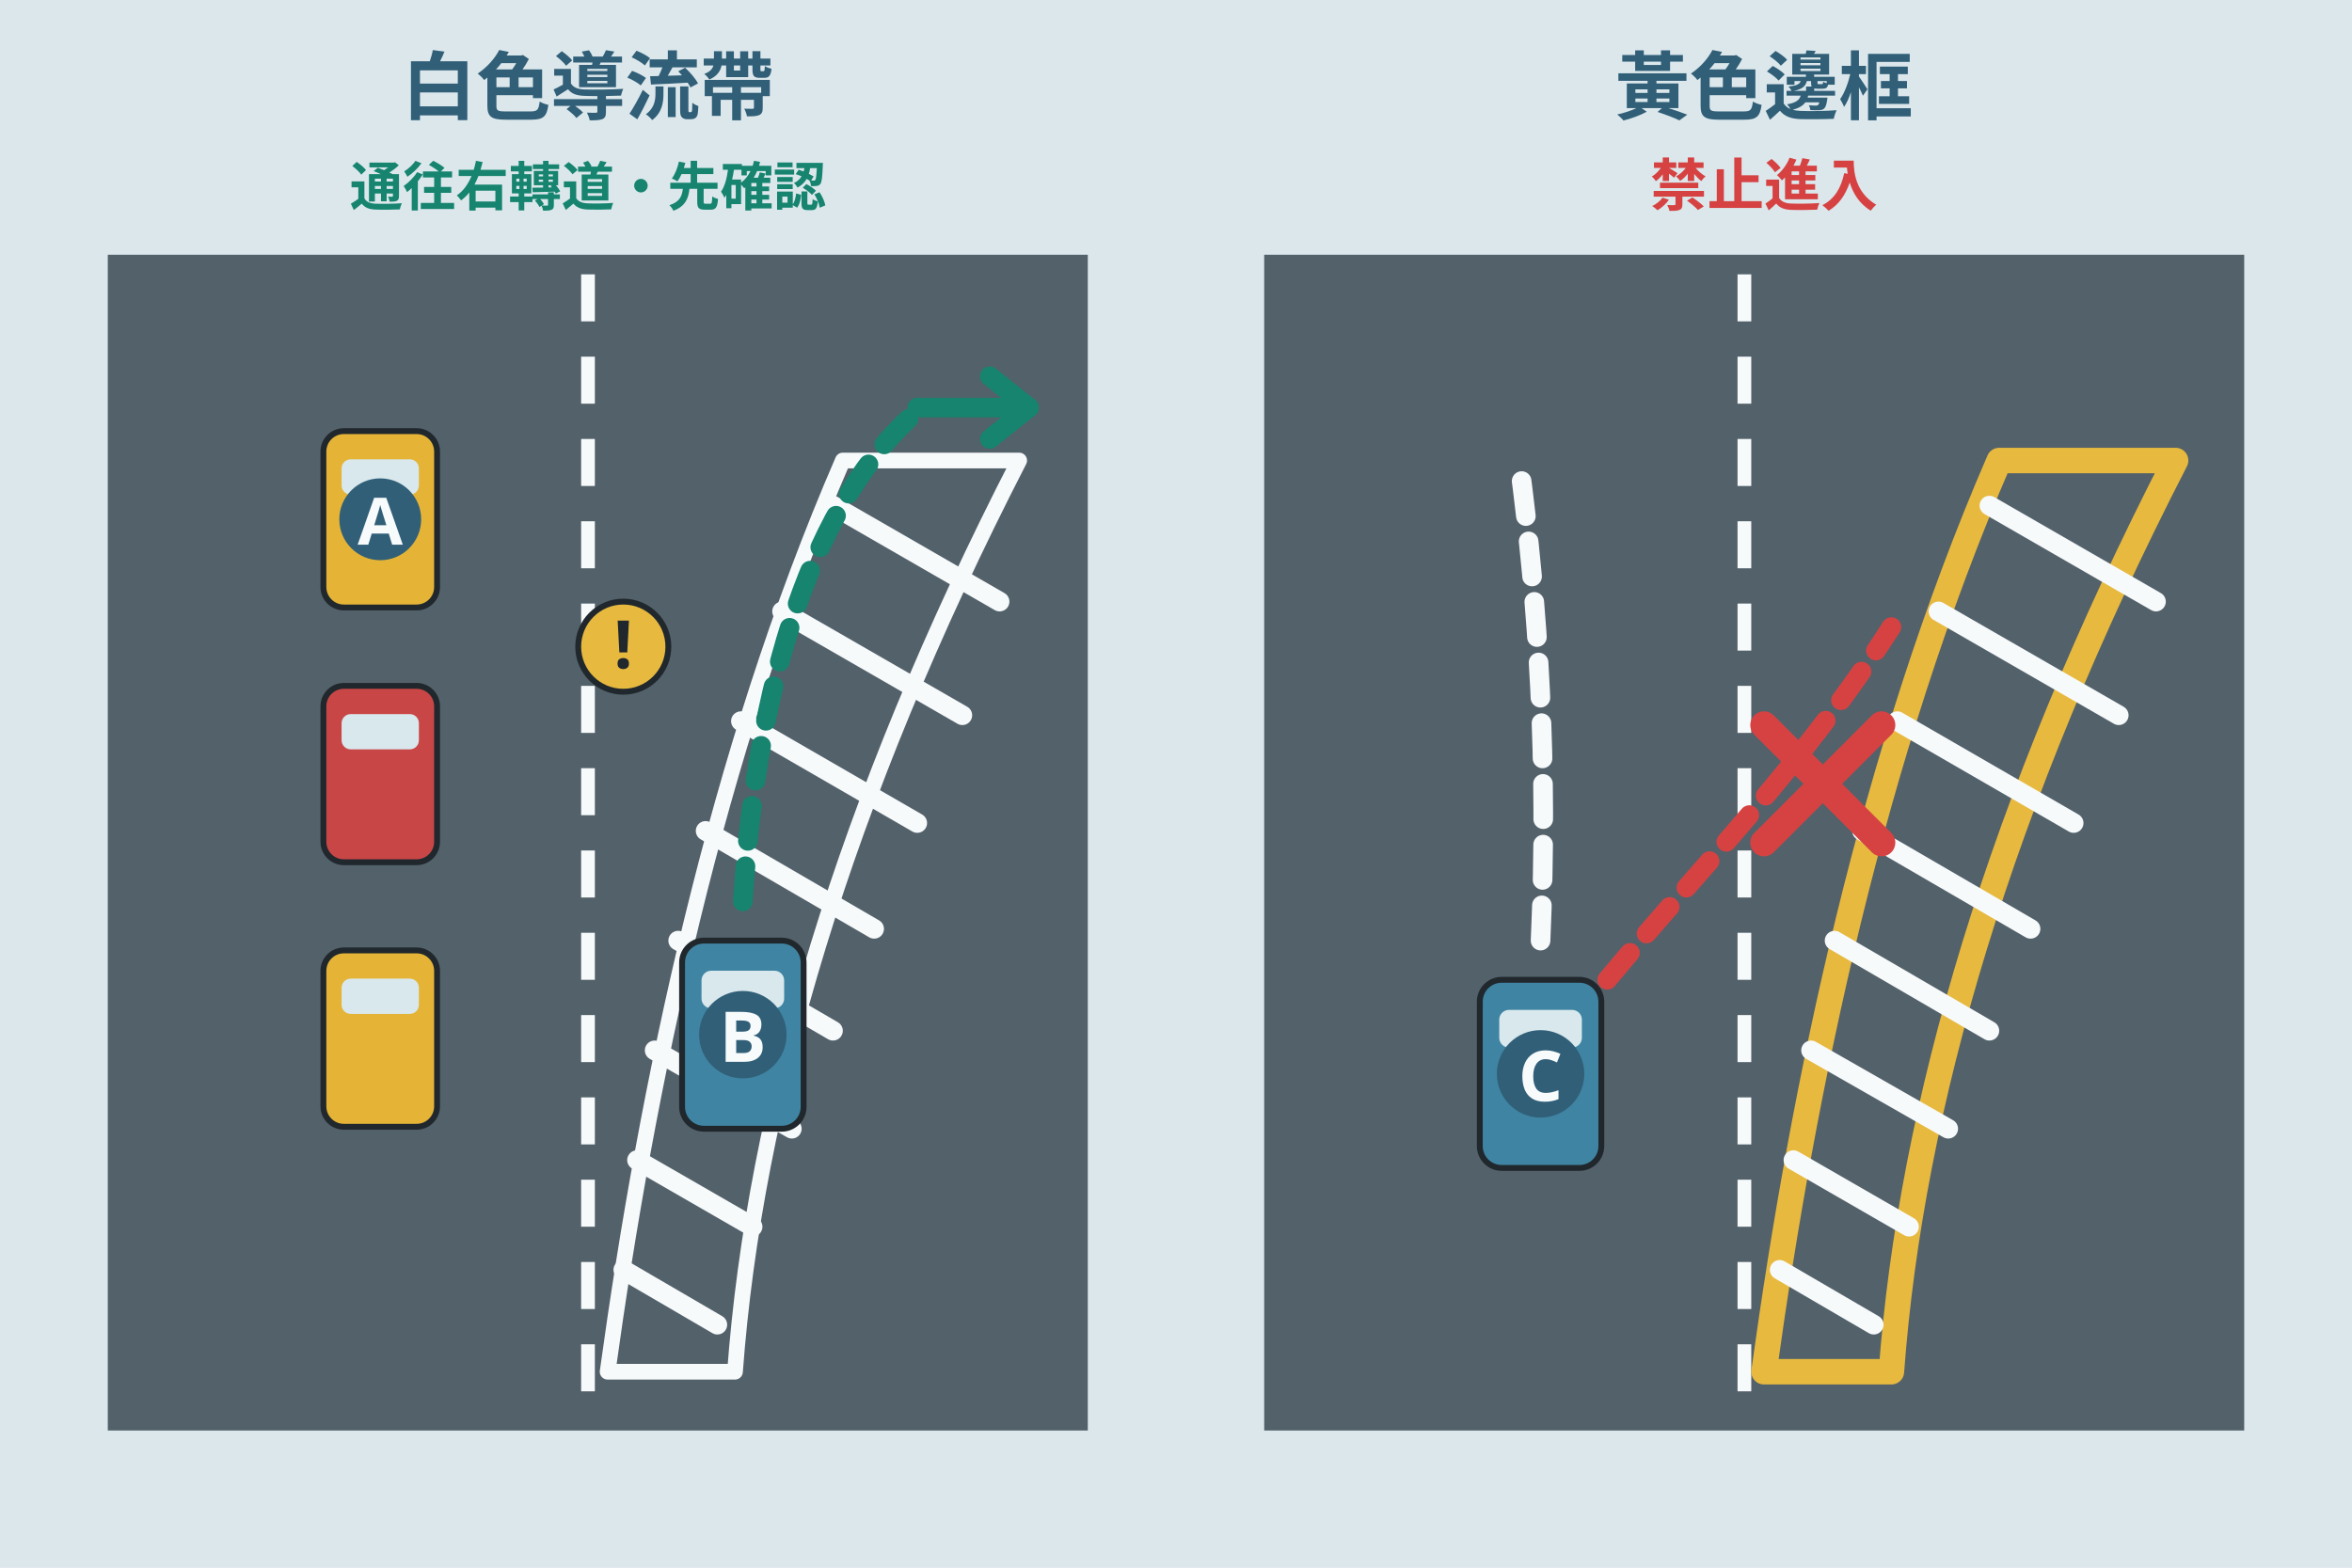
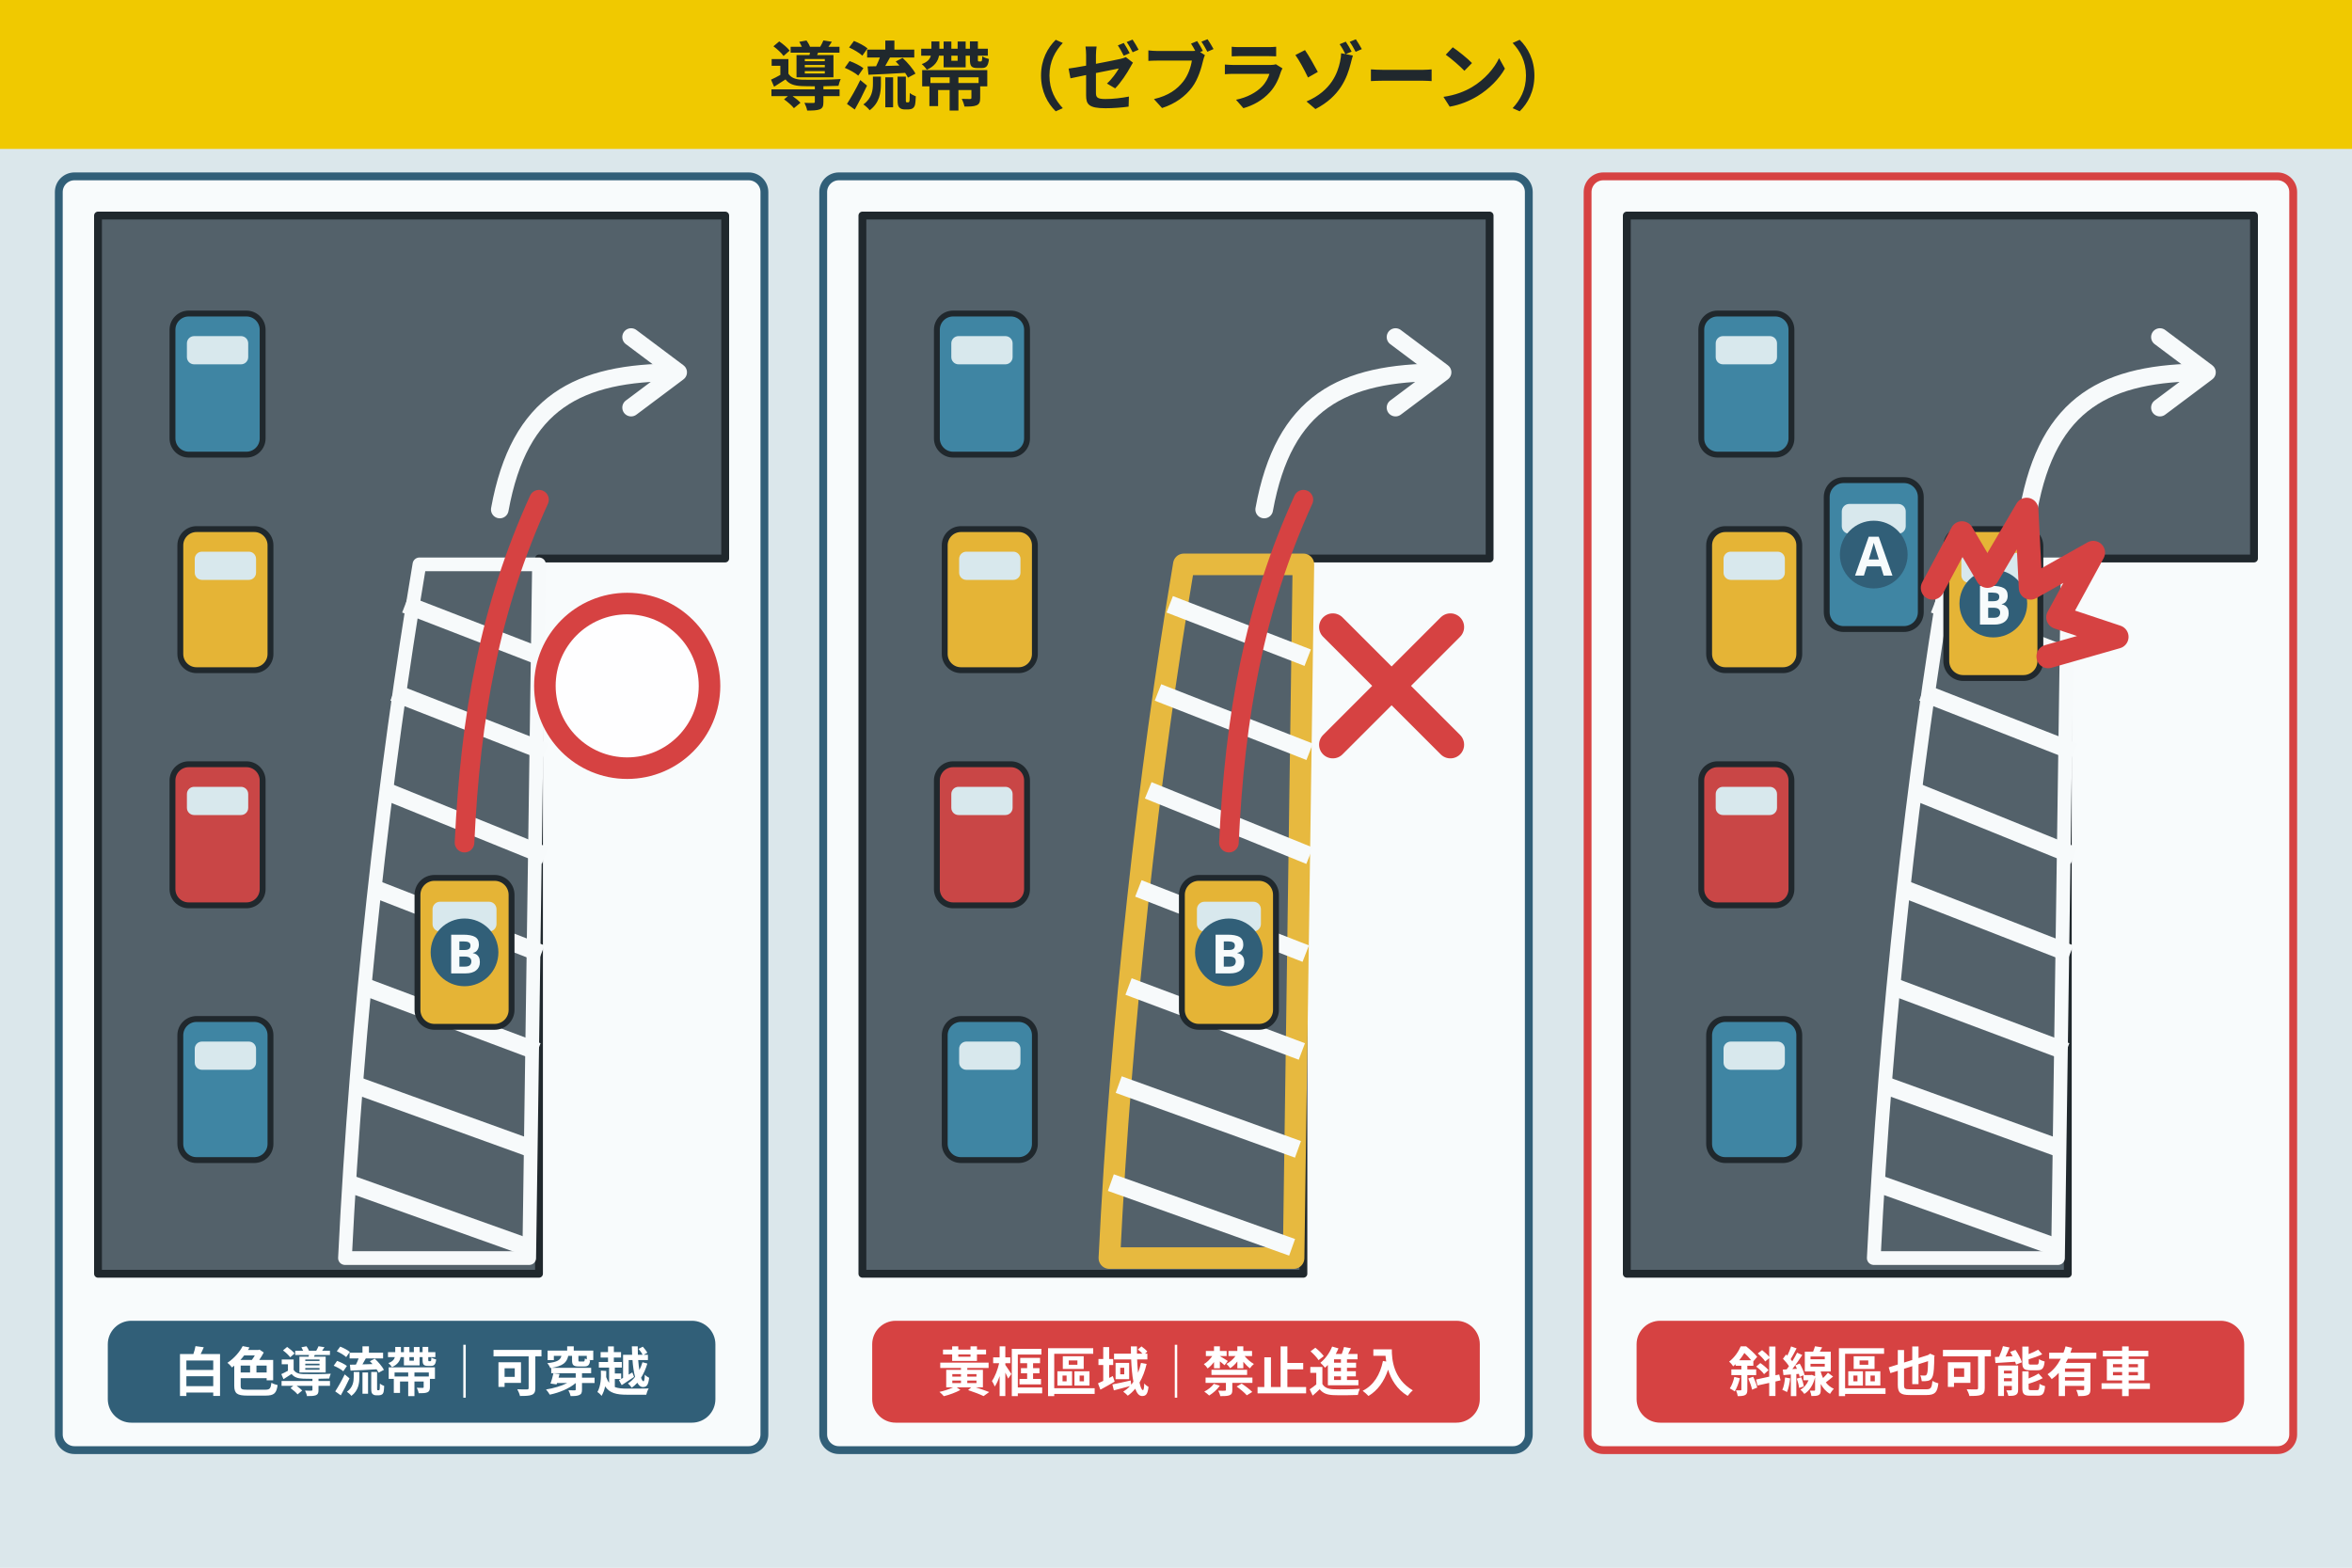
<svg xmlns="http://www.w3.org/2000/svg" aria-labelledby="D025-title D025-description" data-diagram-id="D025" preserveAspectRatio="xMidYMid meet" role="img" viewBox="0 0 1200 800">
  <rect data-primitive="canvas" fill="#dbe7eb" height="800" width="1200" x="0" y="0" />
  <g data-composition="guide_strip" data-template="T13">
+     <rect fill="#f0c900" height="76" width="1200" x="0" y="0" />
+     <text fill="#20282d" font-family="system-ui, sans-serif" font-size="38" font-weight="800" text-anchor="middle" x="600" y="53">導流帶（ゼブラゾーン）</text>
    <g data-panel="white-guide-strip">
-       <text fill="#315f78" font-family="system-ui, sans-serif" font-size="38" font-weight="800" text-anchor="middle" x="300" y="58">白色導流帶</text>
-       <text fill="#16846f" font-family="system-ui, sans-serif" font-size="27" font-weight="800" text-anchor="middle" x="300" y="105">通往右轉道・先確認</text>
-       <rect data-primitive="road-segment" fill="#53616a" height="600" rx="0" width="500" x="55" y="130" />
-       <line data-primitive="lane-boundary" stroke="#f7fafb" stroke-dasharray="24 18" stroke-linecap="butt" stroke-width="7" x1="300" x2="300" y1="140" y2="720" />
-       <g data-guide-strip="crossable-white">
-         <path d="M 310 700 C 330 555 365 385 430 235 L 520 235 C 430 410 385 565 375 700 Z" fill="none" stroke="#f7fafb" stroke-linejoin="round" stroke-width="8" />
-         <line stroke="#f7fafb" stroke-linecap="round" stroke-width="10" x1="318" x2="366" y1="648" y2="676" />
-         <line stroke="#f7fafb" stroke-linecap="round" stroke-width="10" x1="325" x2="384" y1="592" y2="626" />
-         <line stroke="#f7fafb" stroke-linecap="round" stroke-width="10" x1="334" x2="404" y1="536" y2="576" />
-         <line stroke="#f7fafb" stroke-linecap="round" stroke-width="10" x1="346" x2="425" y1="480" y2="526" />
-         <line stroke="#f7fafb" stroke-linecap="round" stroke-width="10" x1="360" x2="446" y1="424" y2="474" />
-         <line stroke="#f7fafb" stroke-linecap="round" stroke-width="10" x1="378" x2="468" y1="368" y2="420" />
-         <line stroke="#f7fafb" stroke-linecap="round" stroke-width="10" x1="399" x2="491" y1="312" y2="365" />
-         <line stroke="#f7fafb" stroke-linecap="round" stroke-width="10" x1="425" x2="510" y1="258" y2="307" />
+       <rect fill="#f8fbfc" height="650" rx="8" stroke="#315f78" stroke-width="4" width="360" x="30" y="90" />
+     </g>
+     <path d="M 50 650 L 50 110 L 370 110 L 370 285 L 275 285 L 275 650 Z" fill="#53616a" stroke="#20282d" stroke-linejoin="round" stroke-width="4" />
+     <g data-turn-lane="right">
+       <path d="M 255 260 C 265 205 295 190 345 190" fill="none" stroke="#f7fafb" stroke-linecap="round" stroke-width="9" />
+       <path d="M 322 172 L 346 190 L 322 208" fill="none" stroke="#f7fafb" stroke-linecap="round" stroke-linejoin="round" stroke-width="9" />
+     </g>
+     <g data-guide-strip="crossable-white">
+       <path d="M 176 642 C 182 520 196 395 214 288 L 275 288 L 270 642 Z" fill="none" stroke="#f7fafb" stroke-linejoin="round" stroke-width="7" />
+       <line stroke="#f7fafb" stroke-linecap="square" stroke-width="9" x1="181" x2="265" y1="605" y2="635" />
+       <line stroke="#f7fafb" stroke-linecap="square" stroke-width="9" x1="185" x2="268" y1="555" y2="585" />
+       <line stroke="#f7fafb" stroke-linecap="square" stroke-width="9" x1="190" x2="270" y1="505" y2="535" />
+       <line stroke="#f7fafb" stroke-linecap="square" stroke-width="9" x1="195" x2="272" y1="455" y2="485" />
+       <line stroke="#f7fafb" stroke-linecap="square" stroke-width="9" x1="200" x2="274" y1="405" y2="435" />
+       <line stroke="#f7fafb" stroke-linecap="square" stroke-width="9" x1="205" x2="274" y1="355" y2="382" />
+       <line stroke="#f7fafb" stroke-linecap="square" stroke-width="9" x1="211" x2="273" y1="310" y2="334" />
+     </g>
+     <g data-color="blue" data-heading="north" data-primitive="vehicle">
+       <g>
+         <rect fill="#3f85a3" height="72" rx="8.28" stroke="#20282d" stroke-width="3" width="46" x="88" y="160" />
+         <rect fill="#d8e8ed" height="14.4" rx="3.68" width="31.28" x="95.36" y="171.52" />
      </g>
+     </g>
+     <g data-color="yellow" data-heading="north" data-primitive="vehicle">
+       <g>
+         <rect fill="#e5b436" height="72" rx="8.28" stroke="#20282d" stroke-width="3" width="46" x="92" y="270" />
+         <rect fill="#d8e8ed" height="14.4" rx="3.68" width="31.28" x="99.36" y="281.52" />
+       </g>
+     </g>
+     <g data-color="red" data-heading="north" data-primitive="vehicle">
+       <g>
+         <rect fill="#c94646" height="72" rx="8.28" stroke="#20282d" stroke-width="3" width="46" x="88" y="390" />
+         <rect fill="#d8e8ed" height="14.4" rx="3.68" width="31.28" x="95.36" y="401.52" />
+       </g>
+     </g>
+     <g data-color="blue" data-heading="north" data-primitive="vehicle">
+       <g>
+         <rect fill="#3f85a3" height="72" rx="8.28" stroke="#20282d" stroke-width="3" width="46" x="92" y="520" />
+         <rect fill="#d8e8ed" height="14.4" rx="3.68" width="31.28" x="99.36" y="531.52" />
+       </g>
+     </g>
+     <g data-movement="through-white-guide-strip">
      <g data-color="yellow" data-heading="north" data-primitive="vehicle">
        <g>
-           <rect fill="#e5b436" height="90" rx="10.44" stroke="#20282d" stroke-width="3" width="58" x="165" y="220" />
-           <rect fill="#d8e8ed" height="18" rx="4.64" width="39.44" x="174.28" y="234.4" />
+           <rect fill="#e5b436" height="76" rx="8.64" stroke="#20282d" stroke-width="3" width="48" x="213" y="448" />
+           <rect fill="#d8e8ed" height="15.2" rx="3.84" width="32.64" x="220.68" y="460.16" />
        </g>
        <g data-primitive="label-badge">
-           <circle cx="194" cy="265" fill="#315f78" r="20.88" />
-           <text dominant-baseline="central" fill="#f7fbfc" font-family="system-ui, sans-serif" font-size="33.408" font-weight="700" text-anchor="middle" x="194" y="265">A</text>
+           <circle cx="237" cy="486" fill="#315f78" r="17.28" />
+           <text dominant-baseline="central" fill="#f7fbfc" font-family="system-ui, sans-serif" font-size="27.648" font-weight="700" text-anchor="middle" x="237" y="486">B</text>
        </g>
      </g>
-       <g data-color="red" data-heading="north" data-primitive="vehicle">
-         <g>
-           <rect fill="#c94646" height="90" rx="10.44" stroke="#20282d" stroke-width="3" width="58" x="165" y="350" />
-           <rect fill="#d8e8ed" height="18" rx="4.64" width="39.44" x="174.28" y="364.4" />
-         </g>
-       </g>
-       <g data-color="yellow" data-heading="north" data-primitive="vehicle">
-         <g>
-           <rect fill="#e5b436" height="90" rx="10.44" stroke="#20282d" stroke-width="3" width="58" x="165" y="485" />
-           <rect fill="#d8e8ed" height="18" rx="4.64" width="39.44" x="174.28" y="499.4" />
-         </g>
-       </g>
-       <g data-risk="vehicle-in-hatching">
-         <g data-color="blue" data-heading="north" data-primitive="vehicle">
-           <g>
-             <rect fill="#3f85a3" height="96" rx="11.16" stroke="#20282d" stroke-width="3" width="62" x="348" y="480" />
-             <rect fill="#d8e8ed" height="19.2" rx="4.96" width="42.16" x="357.92" y="495.36" />
-           </g>
-           <g data-primitive="label-badge">
-             <circle cx="379" cy="528" fill="#315f78" r="22.32" />
-             <text dominant-baseline="central" fill="#f7fbfc" font-family="system-ui, sans-serif" font-size="35.712" font-weight="700" text-anchor="middle" x="379" y="528">B</text>
-           </g>
-         </g>
-         <path d="M 379 460 C 386 350 414 255 470 208" data-primitive="movement-path" fill="none" stroke="#16846f" stroke-dasharray="18 13" stroke-linecap="round" stroke-width="10" />
-         <g data-turn-lane="right">
-           <line stroke="#16846f" stroke-linecap="round" stroke-width="10" x1="468" x2="525" y1="208" y2="208" />
-           <path d="M 505 192 L 525 208 L 505 224" fill="none" stroke="#16846f" stroke-linecap="round" stroke-linejoin="round" stroke-width="10" />
-         </g>
-         <circle cx="318" cy="330" fill="#e7b93f" r="23" stroke="#20282d" stroke-width="3" />
-         <text fill="#20282d" font-family="system-ui, sans-serif" font-size="34" font-weight="800" text-anchor="middle" x="318" y="341">!</text>
+       <path d="M 237 430 C 240 365 250 310 275 255" fill="none" stroke="#d64242" stroke-linecap="round" stroke-width="10" />
+     </g>
+     <g data-decision="allowed">
+       <circle cx="320" cy="350" fill="#ffffffdd" r="42" stroke="#d64242" stroke-width="11" />
+     </g>
+     <g data-teaching-label="白色導流帶｜可穿越">
+       <rect fill="#315f78" height="52" rx="12" width="310" x="55" y="674" />
+       <text fill="#ffffff" font-family="system-ui, sans-serif" font-size="27" font-weight="800" text-anchor="middle" x="210" y="710">白色導流帶｜可穿越</text>
+     </g>
+     <g data-panel="entry-prohibited">
+       <rect fill="#f8fbfc" height="650" rx="8" stroke="#315f78" stroke-width="4" width="360" x="420" y="90" />
+     </g>
+     <path d="M 440 650 L 440 110 L 760 110 L 760 285 L 665 285 L 665 650 Z" fill="#53616a" stroke="#20282d" stroke-linejoin="round" stroke-width="4" />
+     <g data-turn-lane="right">
+       <path d="M 645 260 C 655 205 685 190 735 190" fill="none" stroke="#f7fafb" stroke-linecap="round" stroke-width="9" />
+       <path d="M 712 172 L 736 190 L 712 208" fill="none" stroke="#f7fafb" stroke-linecap="round" stroke-linejoin="round" stroke-width="9" />
+     </g>
+     <g data-entry-prohibited="yellow-bordered">
+       <path d="M 566 642 C 572 520 586 395 604 288 L 665 288 L 660 642 Z" fill="none" stroke="#e7b93f" stroke-linejoin="round" stroke-width="11" />
+       <line stroke="#f7fafb" stroke-linecap="square" stroke-width="9" x1="571" x2="655" y1="605" y2="635" />
+       <line stroke="#f7fafb" stroke-linecap="square" stroke-width="9" x1="575" x2="658" y1="555" y2="585" />
+       <line stroke="#f7fafb" stroke-linecap="square" stroke-width="9" x1="580" x2="660" y1="505" y2="535" />
+       <line stroke="#f7fafb" stroke-linecap="square" stroke-width="9" x1="585" x2="662" y1="455" y2="485" />
+       <line stroke="#f7fafb" stroke-linecap="square" stroke-width="9" x1="590" x2="664" y1="405" y2="435" />
+       <line stroke="#f7fafb" stroke-linecap="square" stroke-width="9" x1="595" x2="664" y1="355" y2="382" />
+       <line stroke="#f7fafb" stroke-linecap="square" stroke-width="9" x1="601" x2="663" y1="310" y2="334" />
+     </g>
+     <g data-color="blue" data-heading="north" data-primitive="vehicle">
+       <g>
+         <rect fill="#3f85a3" height="72" rx="8.28" stroke="#20282d" stroke-width="3" width="46" x="478" y="160" />
+         <rect fill="#d8e8ed" height="14.4" rx="3.68" width="31.28" x="485.36" y="171.52" />
      </g>
    </g>
-     <g data-panel="entry-prohibited">
-       <text fill="#315f78" font-family="system-ui, sans-serif" font-size="38" font-weight="800" text-anchor="middle" x="900" y="58">黃色邊框</text>
-       <text fill="#d64242" font-family="system-ui, sans-serif" font-size="29" font-weight="800" text-anchor="middle" x="900" y="105">禁止進入</text>
-       <rect data-primitive="road-segment" fill="#53616a" height="600" rx="0" width="500" x="645" y="130" />
-       <line data-primitive="lane-boundary" stroke="#f7fafb" stroke-dasharray="24 18" stroke-linecap="butt" stroke-width="7" x1="890" x2="890" y1="140" y2="720" />
-       <g data-entry-prohibited="yellow-bordered">
-         <path d="M 900 700 C 920 555 955 385 1020 235 L 1110 235 C 1020 410 975 565 965 700 Z" fill="none" stroke="#e7b93f" stroke-linejoin="round" stroke-width="13" />
-         <line stroke="#f7fafb" stroke-linecap="round" stroke-width="10" x1="908" x2="956" y1="648" y2="676" />
-         <line stroke="#f7fafb" stroke-linecap="round" stroke-width="10" x1="915" x2="974" y1="592" y2="626" />
-         <line stroke="#f7fafb" stroke-linecap="round" stroke-width="10" x1="924" x2="994" y1="536" y2="576" />
-         <line stroke="#f7fafb" stroke-linecap="round" stroke-width="10" x1="936" x2="1015" y1="480" y2="526" />
-         <line stroke="#f7fafb" stroke-linecap="round" stroke-width="10" x1="950" x2="1036" y1="424" y2="474" />
-         <line stroke="#f7fafb" stroke-linecap="round" stroke-width="10" x1="968" x2="1058" y1="368" y2="420" />
-         <line stroke="#f7fafb" stroke-linecap="round" stroke-width="10" x1="989" x2="1081" y1="312" y2="365" />
-         <line stroke="#f7fafb" stroke-linecap="round" stroke-width="10" x1="1015" x2="1100" y1="258" y2="307" />
+     <g data-color="yellow" data-heading="north" data-primitive="vehicle">
+       <g>
+         <rect fill="#e5b436" height="72" rx="8.28" stroke="#20282d" stroke-width="3" width="46" x="482" y="270" />
+         <rect fill="#d8e8ed" height="14.4" rx="3.68" width="31.28" x="489.36" y="281.52" />
      </g>
-       <g data-color="blue" data-heading="north" data-primitive="vehicle">
-         <g>
-           <rect fill="#3f85a3" height="96" rx="11.16" stroke="#20282d" stroke-width="3" width="62" x="755" y="500" />
-           <rect fill="#d8e8ed" height="19.2" rx="4.96" width="42.16" x="764.92" y="515.36" />
-         </g>
-         <g data-primitive="label-badge">
-           <circle cx="786" cy="548" fill="#315f78" r="22.32" />
-           <text dominant-baseline="central" fill="#f7fbfc" font-family="system-ui, sans-serif" font-size="35.712" font-weight="700" text-anchor="middle" x="786" y="548">C</text>
-         </g>
+     </g>
+     <g data-color="red" data-heading="north" data-primitive="vehicle">
+       <g>
+         <rect fill="#c94646" height="72" rx="8.28" stroke="#20282d" stroke-width="3" width="46" x="478" y="390" />
+         <rect fill="#d8e8ed" height="14.4" rx="3.68" width="31.28" x="485.36" y="401.52" />
      </g>
-       <path d="M 786 480 C 790 390 785 310 775 235" data-primitive="movement-path" fill="none" stroke="#f7fafb" stroke-dasharray="18 13" stroke-linecap="round" stroke-width="10" />
-       <path d="M 820 500 C 870 440 920 390 965 320" data-primitive="movement-path" fill="none" stroke="#d64242" stroke-dasharray="18 13" stroke-linecap="round" stroke-width="10" />
-       <g data-primitive="error-mark">
-         <line stroke="#d64242" stroke-linecap="round" stroke-width="14" x1="900" x2="960" y1="370" y2="430" />
-         <line stroke="#d64242" stroke-linecap="round" stroke-width="14" x1="900" x2="960" y1="430" y2="370" />
+     </g>
+     <g data-color="blue" data-heading="north" data-primitive="vehicle">
+       <g>
+         <rect fill="#3f85a3" height="72" rx="8.28" stroke="#20282d" stroke-width="3" width="46" x="482" y="520" />
+         <rect fill="#d8e8ed" height="14.4" rx="3.68" width="31.28" x="489.36" y="531.52" />
      </g>
+     </g>
+     <g data-color="yellow" data-heading="north" data-primitive="vehicle">
+       <g>
+         <rect fill="#e5b436" height="76" rx="8.64" stroke="#20282d" stroke-width="3" width="48" x="603" y="448" />
+         <rect fill="#d8e8ed" height="15.2" rx="3.84" width="32.64" x="610.68" y="460.16" />
+       </g>
+       <g data-primitive="label-badge">
+         <circle cx="627" cy="486" fill="#315f78" r="17.28" />
+         <text dominant-baseline="central" fill="#f7fbfc" font-family="system-ui, sans-serif" font-size="27.648" font-weight="700" text-anchor="middle" x="627" y="486">B</text>
+       </g>
+     </g>
+     <path d="M 627 430 C 630 365 640 310 665 255" fill="none" stroke="#d64242" stroke-linecap="round" stroke-width="10" />
+     <g data-primitive="error-mark">
+       <line stroke="#d64242" stroke-linecap="round" stroke-width="14" x1="680" x2="740" y1="320" y2="380" />
+       <line stroke="#d64242" stroke-linecap="round" stroke-width="14" x1="680" x2="740" y1="380" y2="320" />
+     </g>
+     <g data-teaching-label="黃框區域｜禁止進入">
+       <rect fill="#d64242" height="52" rx="12" width="310" x="445" y="674" />
+       <text fill="#ffffff" font-family="system-ui, sans-serif" font-size="27" font-weight="800" text-anchor="middle" x="600" y="710">黃框區域｜禁止進入</text>
+     </g>
+     <g data-panel="vehicle-conflict">
+       <rect fill="#f8fbfc" height="650" rx="8" stroke="#d64242" stroke-width="4" width="360" x="810" y="90" />
+     </g>
+     <path d="M 830 650 L 830 110 L 1150 110 L 1150 285 L 1055 285 L 1055 650 Z" fill="#53616a" stroke="#20282d" stroke-linejoin="round" stroke-width="4" />
+     <g data-turn-lane="right">
+       <path d="M 1035 260 C 1045 205 1075 190 1125 190" fill="none" stroke="#f7fafb" stroke-linecap="round" stroke-width="9" />
+       <path d="M 1102 172 L 1126 190 L 1102 208" fill="none" stroke="#f7fafb" stroke-linecap="round" stroke-linejoin="round" stroke-width="9" />
+     </g>
+     <g data-guide-strip="collision-risk">
+       <path d="M 956 642 C 962 520 976 395 994 288 L 1055 288 L 1050 642 Z" fill="none" stroke="#f7fafb" stroke-linejoin="round" stroke-width="7" />
+       <line stroke="#f7fafb" stroke-linecap="square" stroke-width="9" x1="961" x2="1045" y1="605" y2="635" />
+       <line stroke="#f7fafb" stroke-linecap="square" stroke-width="9" x1="965" x2="1048" y1="555" y2="585" />
+       <line stroke="#f7fafb" stroke-linecap="square" stroke-width="9" x1="970" x2="1050" y1="505" y2="535" />
+       <line stroke="#f7fafb" stroke-linecap="square" stroke-width="9" x1="975" x2="1052" y1="455" y2="485" />
+       <line stroke="#f7fafb" stroke-linecap="square" stroke-width="9" x1="980" x2="1054" y1="405" y2="435" />
+       <line stroke="#f7fafb" stroke-linecap="square" stroke-width="9" x1="985" x2="1054" y1="355" y2="382" />
+       <line stroke="#f7fafb" stroke-linecap="square" stroke-width="9" x1="991" x2="1053" y1="310" y2="334" />
+     </g>
+     <g data-color="blue" data-heading="north" data-primitive="vehicle">
+       <g>
+         <rect fill="#3f85a3" height="72" rx="8.28" stroke="#20282d" stroke-width="3" width="46" x="868" y="160" />
+         <rect fill="#d8e8ed" height="14.4" rx="3.68" width="31.28" x="875.36" y="171.52" />
+       </g>
+     </g>
+     <g data-color="yellow" data-heading="north" data-primitive="vehicle">
+       <g>
+         <rect fill="#e5b436" height="72" rx="8.28" stroke="#20282d" stroke-width="3" width="46" x="872" y="270" />
+         <rect fill="#d8e8ed" height="14.4" rx="3.68" width="31.28" x="879.36" y="281.52" />
+       </g>
+     </g>
+     <g data-color="red" data-heading="north" data-primitive="vehicle">
+       <g>
+         <rect fill="#c94646" height="72" rx="8.28" stroke="#20282d" stroke-width="3" width="46" x="868" y="390" />
+         <rect fill="#d8e8ed" height="14.4" rx="3.68" width="31.28" x="875.36" y="401.52" />
+       </g>
+     </g>
+     <g data-color="blue" data-heading="north" data-primitive="vehicle">
+       <g>
+         <rect fill="#3f85a3" height="72" rx="8.28" stroke="#20282d" stroke-width="3" width="46" x="872" y="520" />
+         <rect fill="#d8e8ed" height="14.4" rx="3.68" width="31.28" x="879.36" y="531.52" />
+       </g>
+     </g>
+     <g data-color="yellow" data-heading="north" data-primitive="vehicle">
+       <g>
+         <rect fill="#e5b436" height="76" rx="8.64" stroke="#20282d" stroke-width="3" width="48" x="993" y="270" />
+         <rect fill="#d8e8ed" height="15.2" rx="3.84" width="32.64" x="1000.68" y="282.16" />
+       </g>
+       <g data-primitive="label-badge">
+         <circle cx="1017" cy="308" fill="#315f78" r="17.28" />
+         <text dominant-baseline="central" fill="#f7fbfc" font-family="system-ui, sans-serif" font-size="27.648" font-weight="700" text-anchor="middle" x="1017" y="308">B</text>
+       </g>
+     </g>
+     <g data-color="blue" data-heading="north" data-primitive="vehicle">
+       <g>
+         <rect fill="#3f85a3" height="76" rx="8.64" stroke="#20282d" stroke-width="3" width="48" x="932" y="245" />
+         <rect fill="#d8e8ed" height="15.2" rx="3.84" width="32.64" x="939.68" y="257.16" />
+       </g>
+       <g data-primitive="label-badge">
+         <circle cx="956" cy="283" fill="#315f78" r="17.28" />
+         <text dominant-baseline="central" fill="#f7fbfc" font-family="system-ui, sans-serif" font-size="27.648" font-weight="700" text-anchor="middle" x="956" y="283">A</text>
+       </g>
+     </g>
+     <g data-risk="vehicle-in-hatching">
+       <path d="M 986 300 L 1001 272 L 1014 294 L 1034 260 L 1036 300 L 1068 282 L 1050 315 L 1080 325 L 1045 335" fill="none" stroke="#d64242" stroke-linecap="round" stroke-linejoin="round" stroke-width="12" />
+     </g>
+     <g data-teaching-label="斜線區也可能有車">
+       <rect fill="#d64242" height="52" rx="12" width="310" x="835" y="674" />
+       <text fill="#ffffff" font-family="system-ui, sans-serif" font-size="27" font-weight="800" text-anchor="middle" x="990" y="710">斜線區也可能有車</text>
    </g>
  </g>
</svg>
